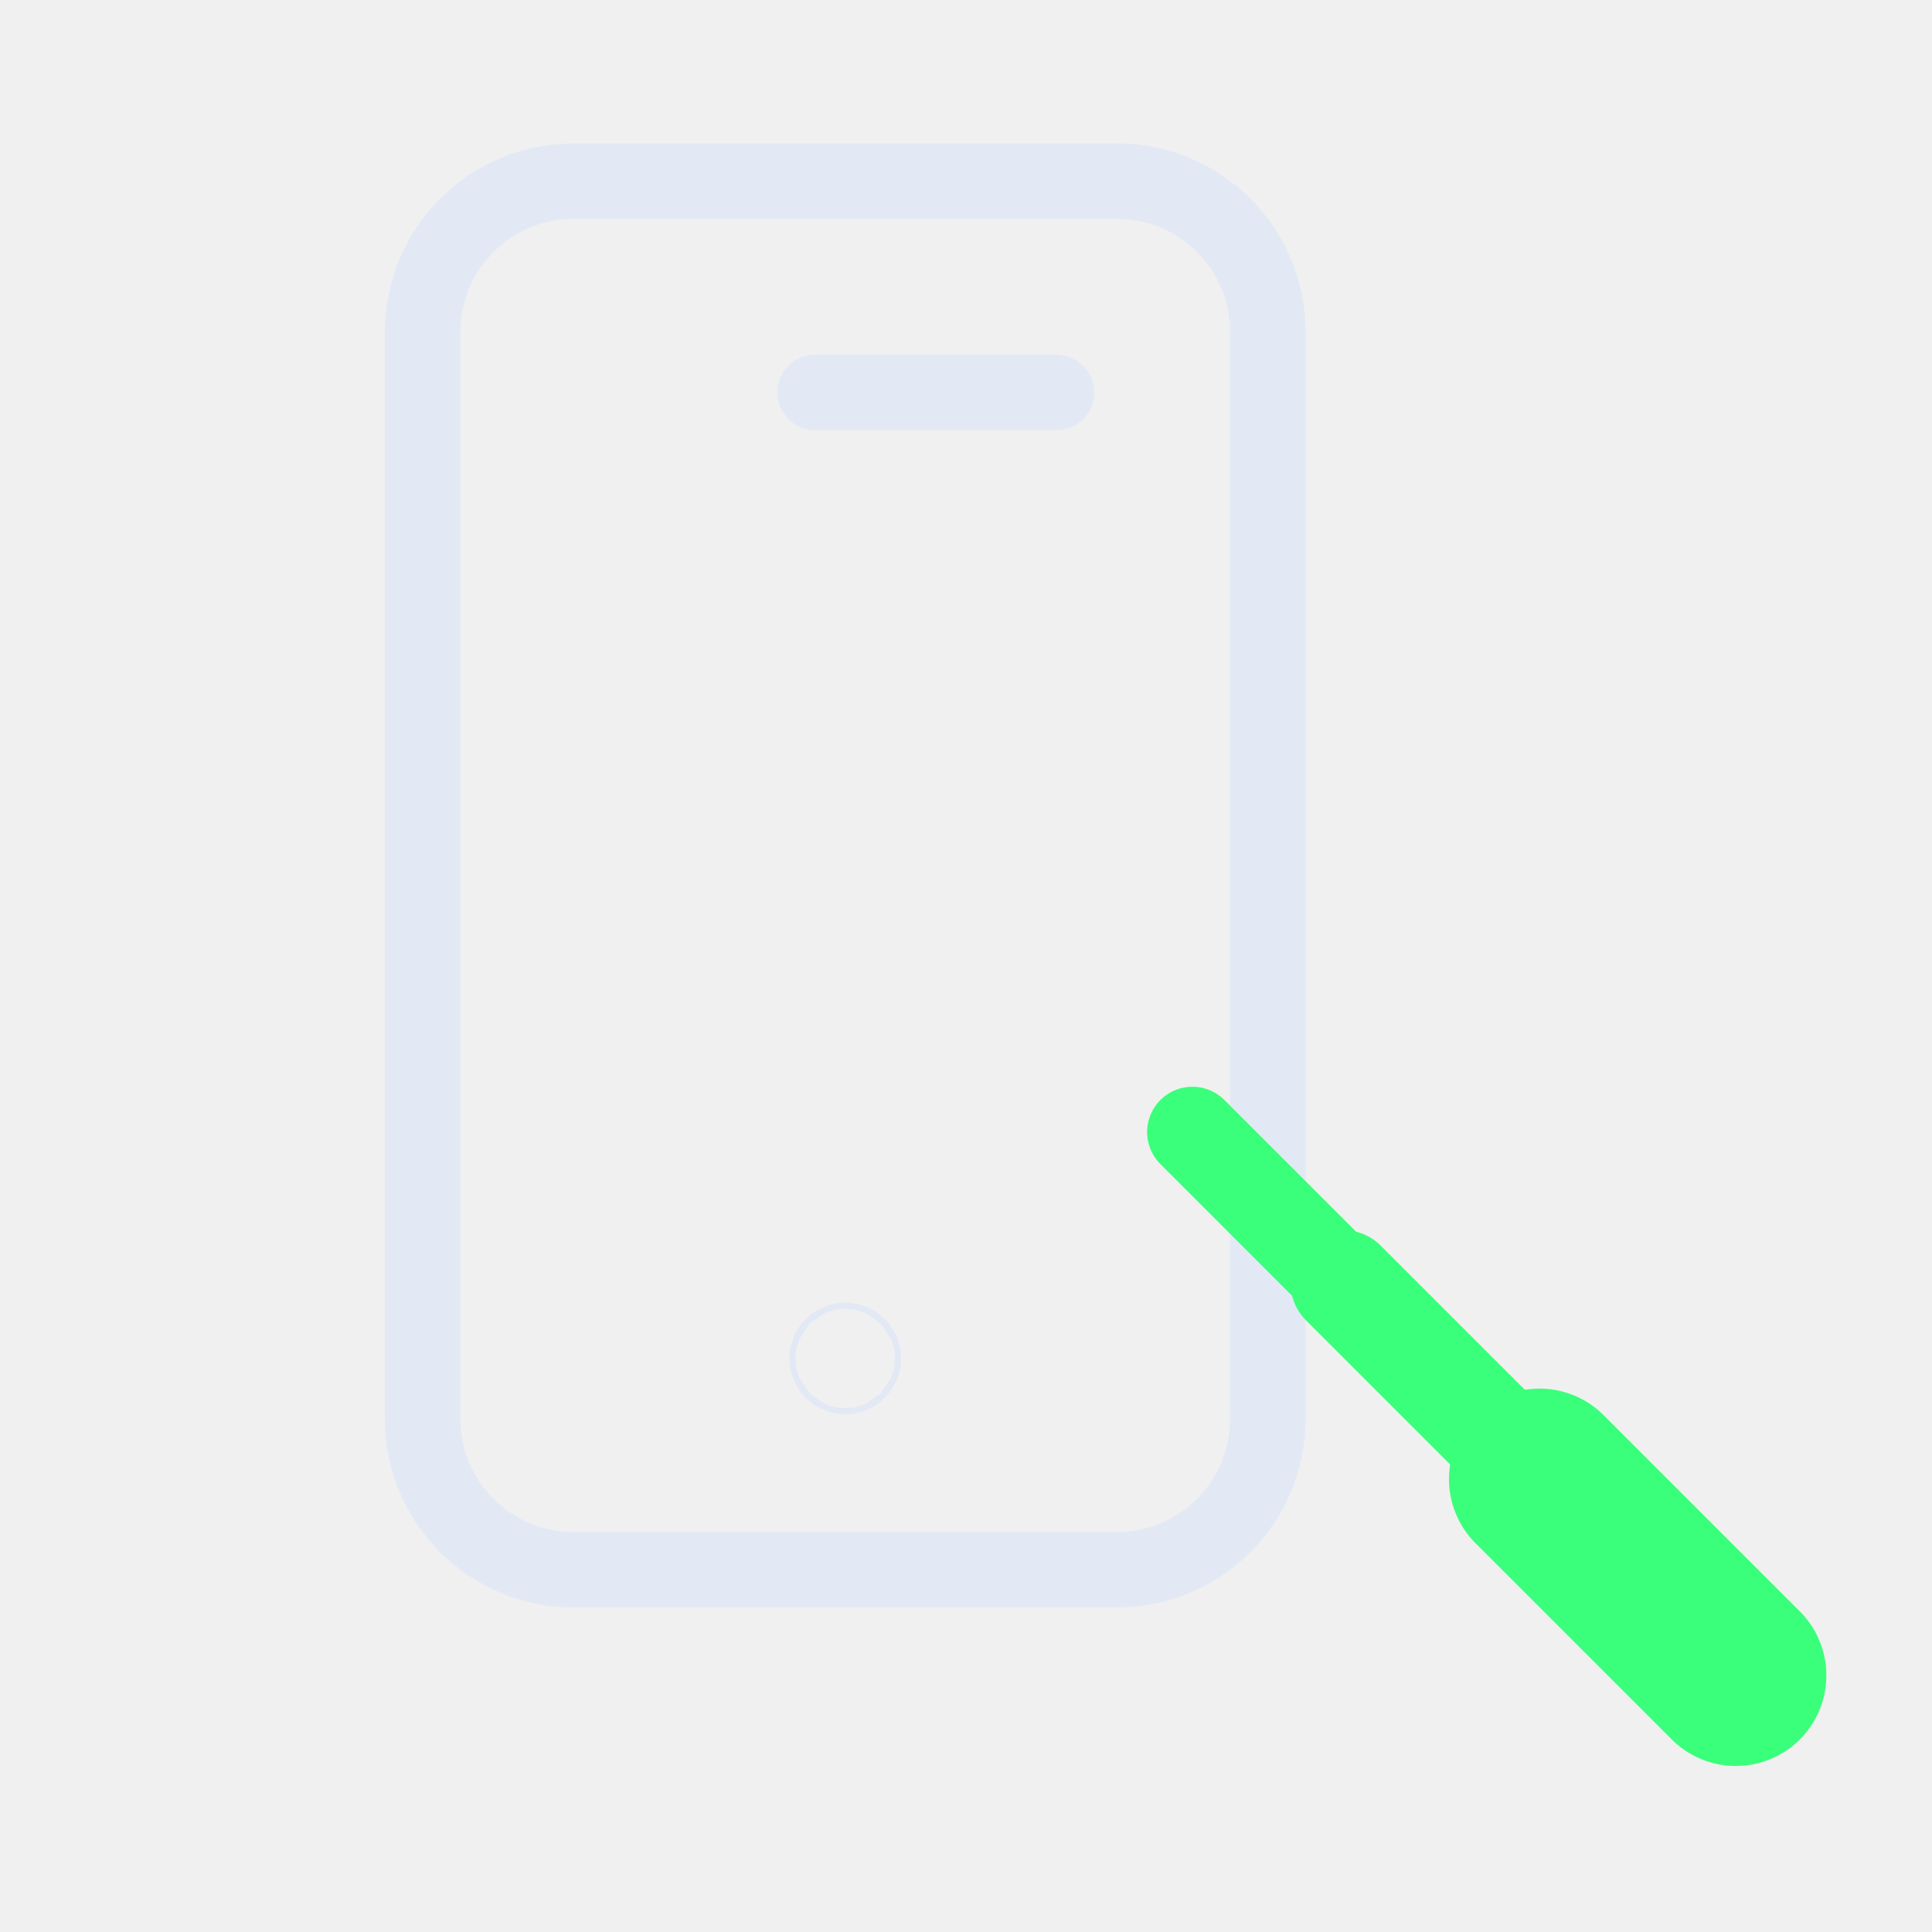
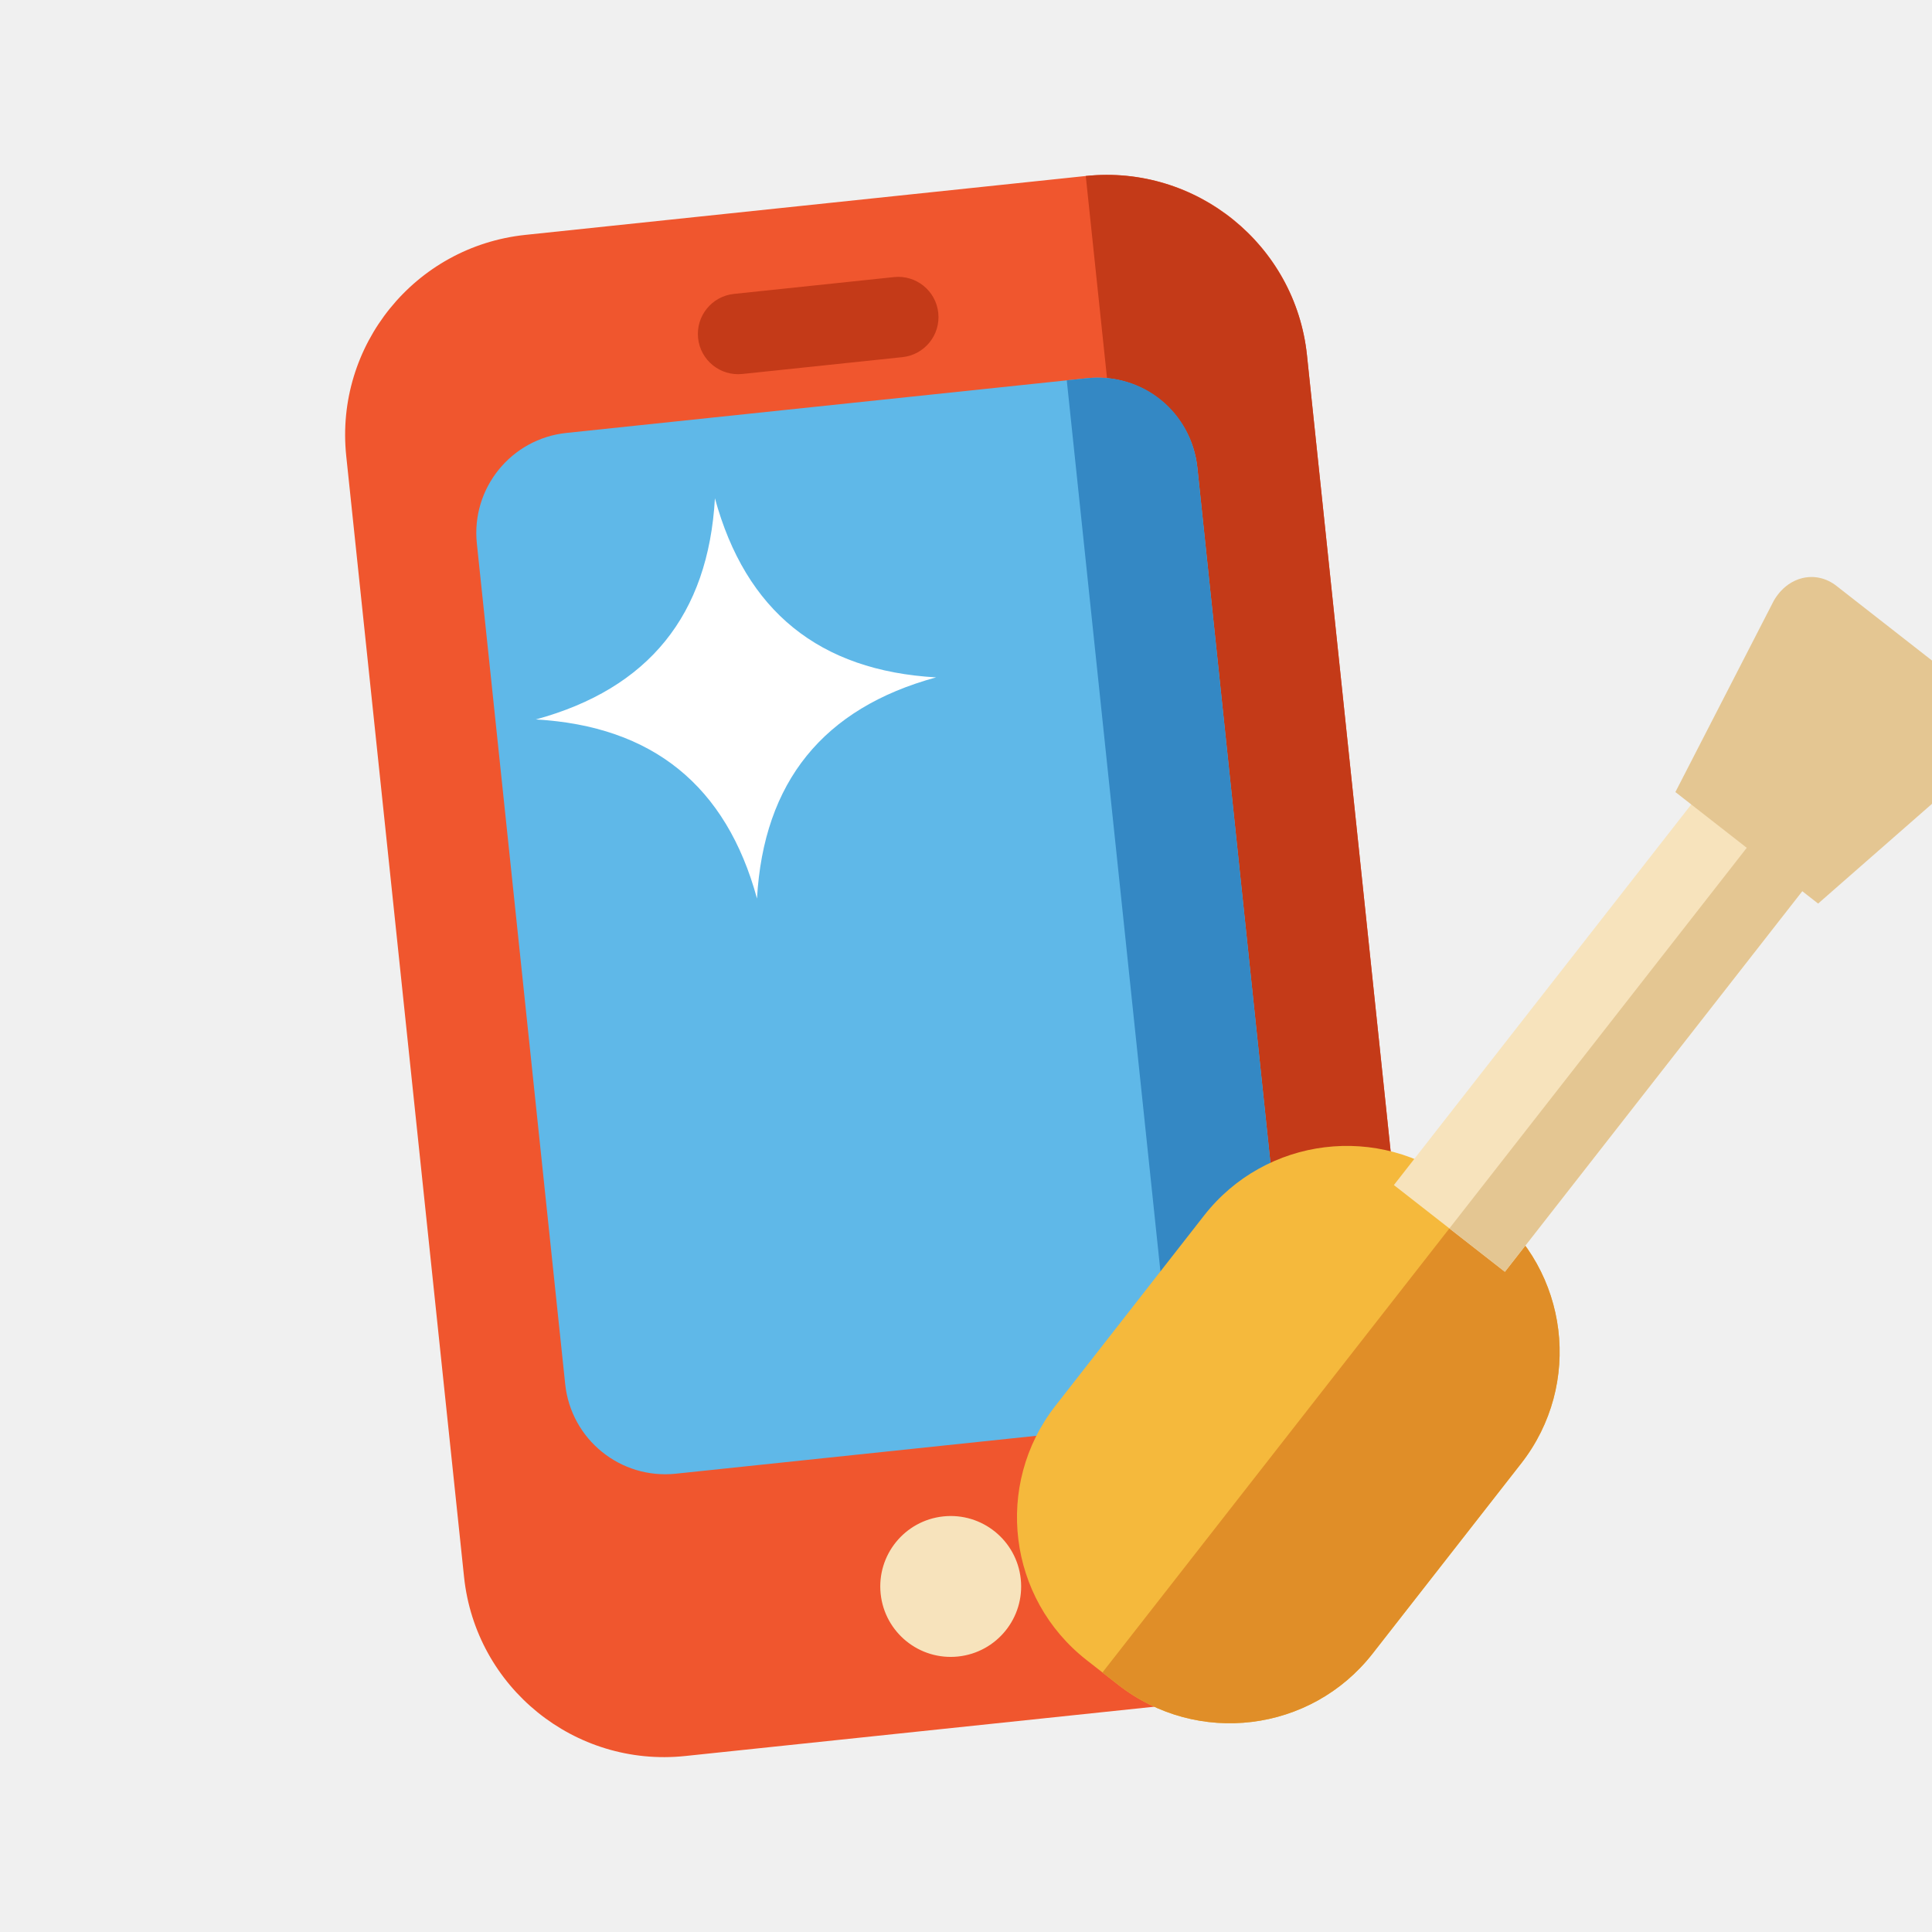
- <svg xmlns="http://www.w3.org/2000/svg" width="64" height="64" viewBox="0 0 64 64" fill="none">
-   <rect x="14" y="6" width="28" height="46" rx="5" fill="none" stroke="#E2E9F5" stroke-width="2.5" stroke-linejoin="round" />
-   <path d="M27 13 L35 13" fill="none" stroke="#E2E9F5" stroke-width="2.5" stroke-linecap="round" stroke-linejoin="round" />
-   <circle cx="28" cy="45" r="0.1" fill="none" stroke="#E2E9F5" stroke-width="3.5" />
-   <path d="M39.5 37.5 L44.5 42.5" fill="none" stroke="#39FF7A" stroke-width="3" stroke-linecap="round" stroke-linejoin="round" />
-   <path d="M44.5 42.5 L51 49" fill="none" stroke="#39FF7A" stroke-width="3.5" stroke-linecap="round" stroke-linejoin="round" />
-   <path d="M51 49 L57.5 55.5" fill="none" stroke="#39FF7A" stroke-width="6" stroke-linecap="round" stroke-linejoin="round" />
+ <svg xmlns="http://www.w3.org/2000/svg" width="96" height="96" viewBox="0 0 96 96" fill="none">
+   <g transform="rotate(-6 44 48)">
+     <rect x="20" y="10" width="48" height="76" rx="10" fill="#F0562E" />
+     <path d="M58 10h0c5.5 0 10 4.5 10 10v56c0 5.5-4.5 10-10 10V10Z" fill="#C43A18" />
+     <rect x="26" y="20" width="36" height="52" rx="5" fill="#5FB8E8" />
+     <path d="M56 20h1c2.8 0 5 2.2 5 5v42c0 2.8-2.2 5-5 5h-1V20Z" fill="#3488C4" />
+     <rect x="38" y="14" width="12" height="4" rx="2" fill="#C43A18" />
+     <circle cx="44" cy="79" r="3.5" fill="#F7E3BC" />
+     <path d="M38 24 Q39.4 32.6 48 34 Q39.4 35.4 38 44 Q36.6 35.4 28 34 Q36.6 32.6 38 24 Z" fill="#FFFFFF" />
+   </g>
+   <g transform="rotate(38 70 62)">
+     <rect x="61" y="58" width="20" height="30" rx="9" fill="#F5B93C" />
+     <path d="M71 58h1a9 9 0 0 1 9 9v12a9 9 0 0 1-9 9h-1V58Z" fill="#E08E28" />
+     <rect x="67.5" y="34" width="7" height="26" fill="#F7E3BC" />
+     <rect x="71" y="34" width="3.5" height="26" fill="#E4C692" />
+     <path d="M64.5 25.5 66.5 36h9l2-10.5c.2-1.4-.7-2.5-2-2.5h-9c-1.3 0-2.2 1.1-2 2.5Z" fill="#E4C692" />
+   </g>
</svg>
